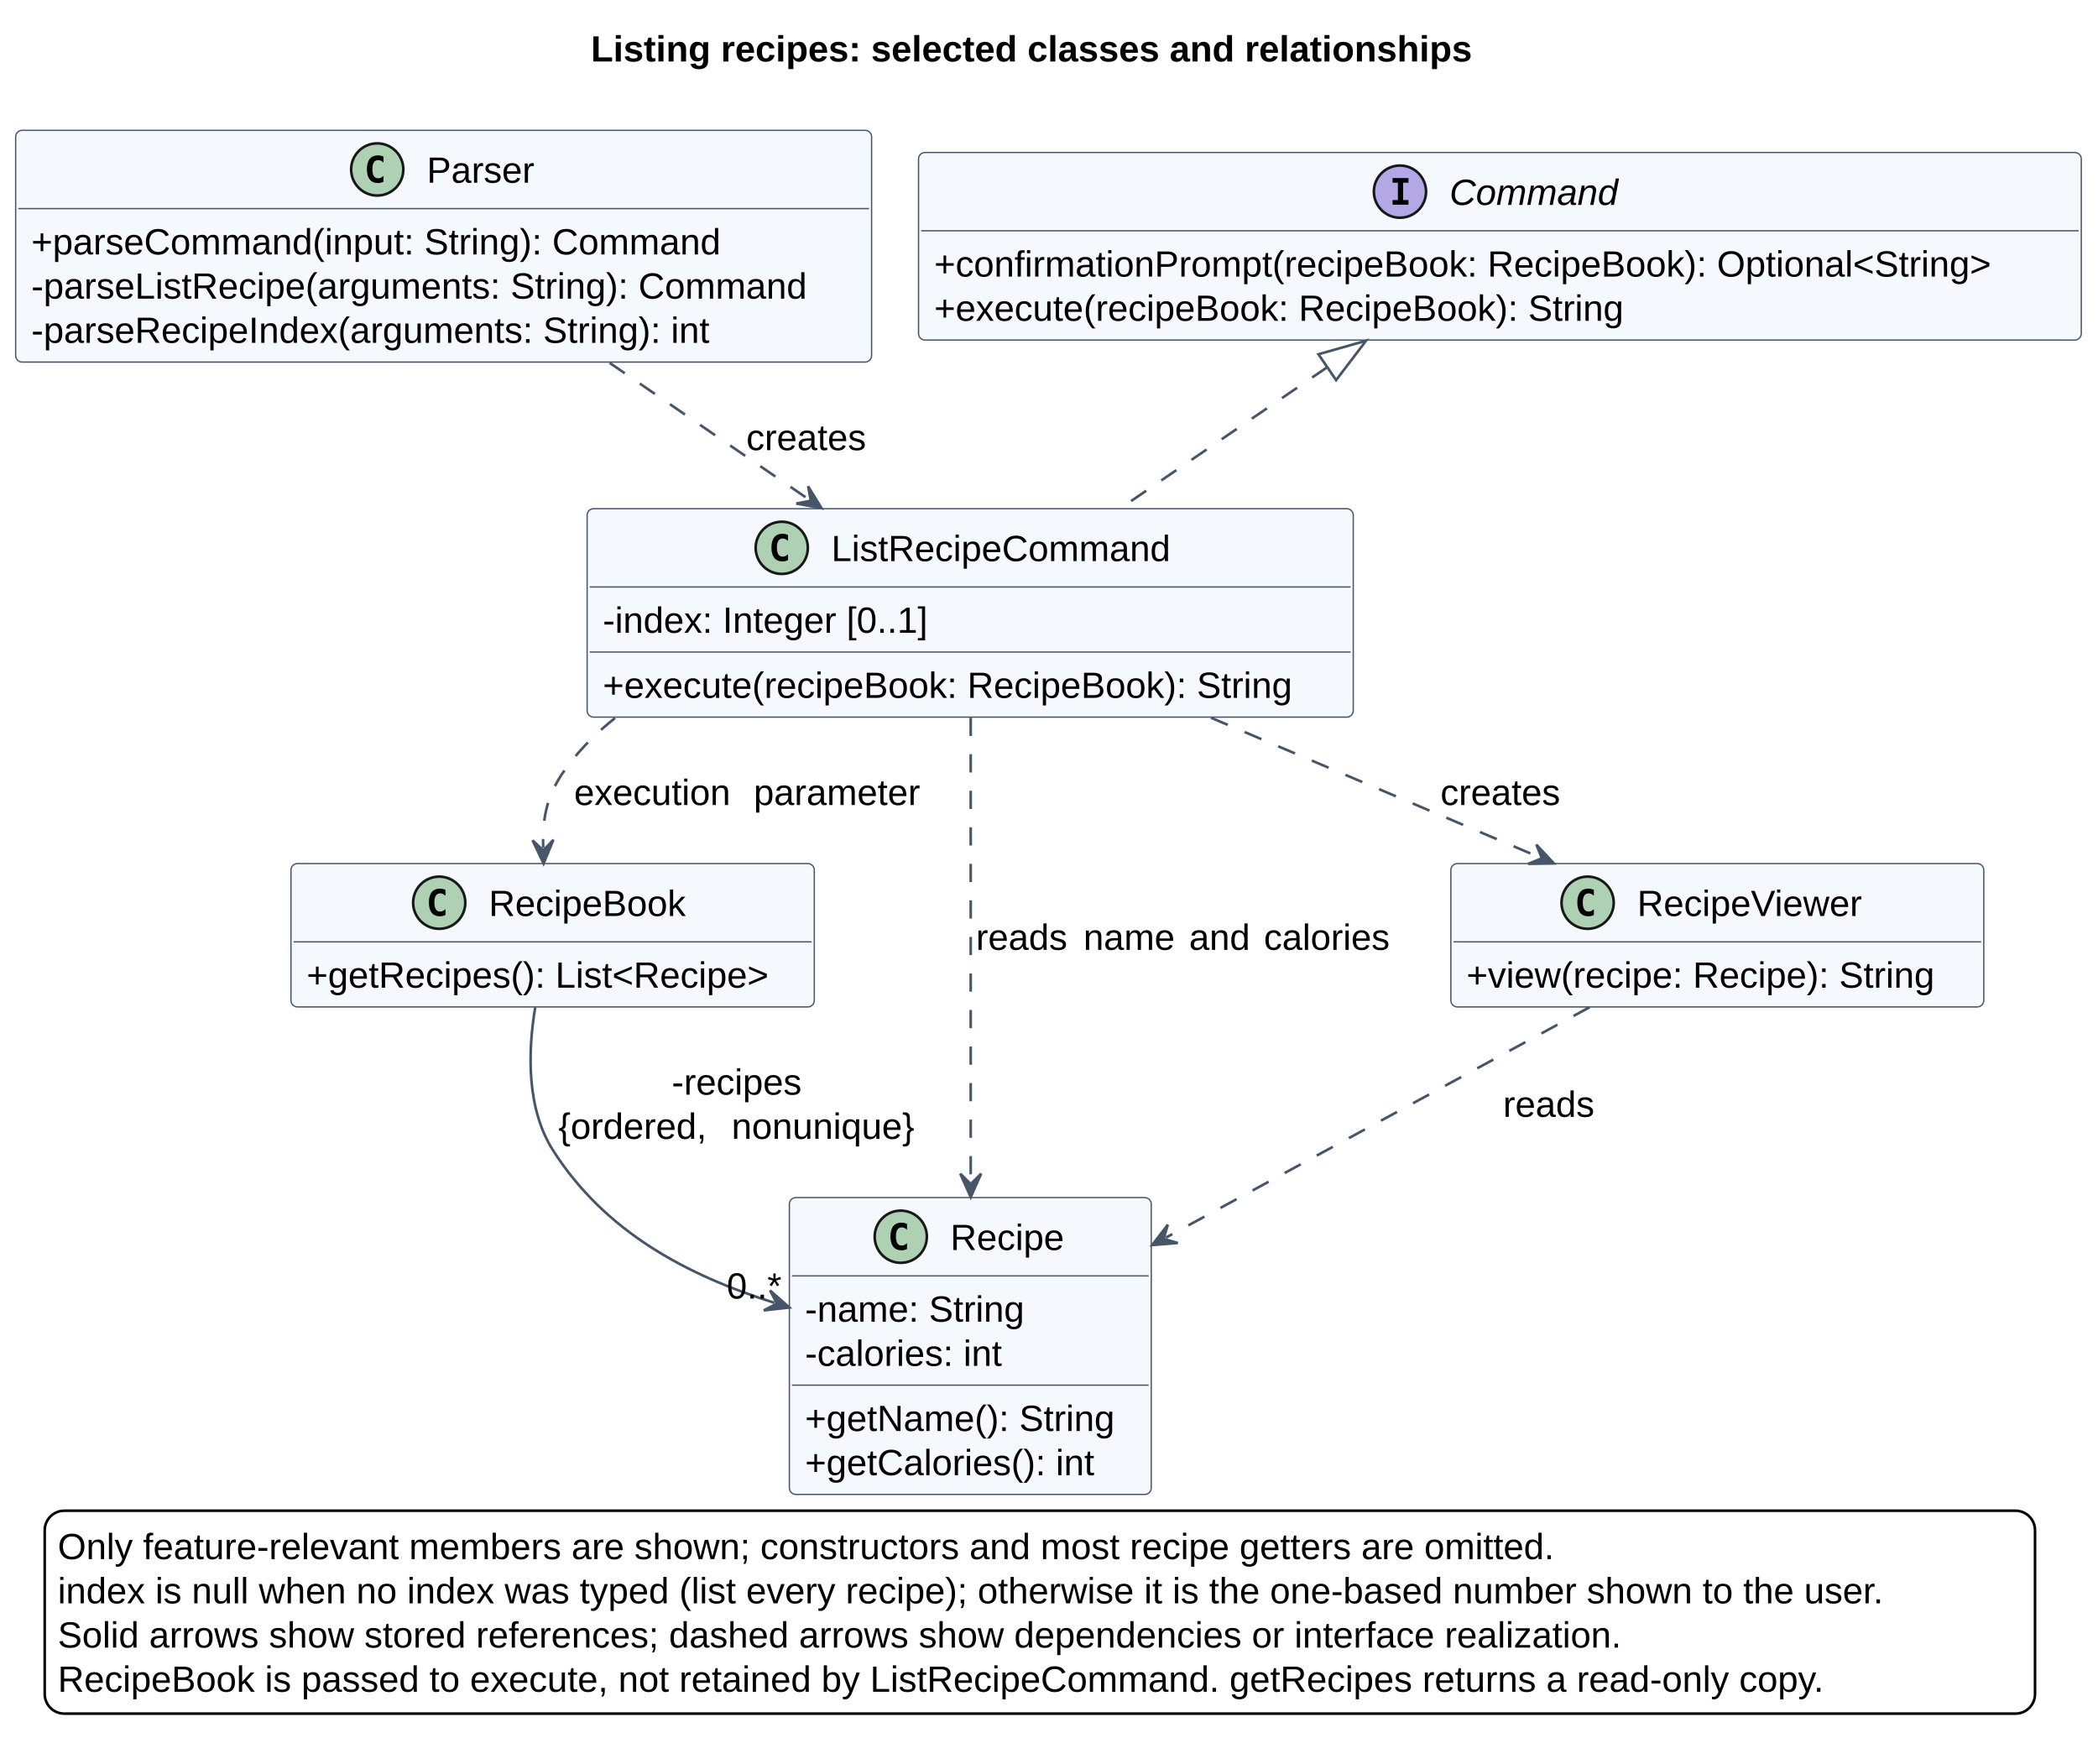
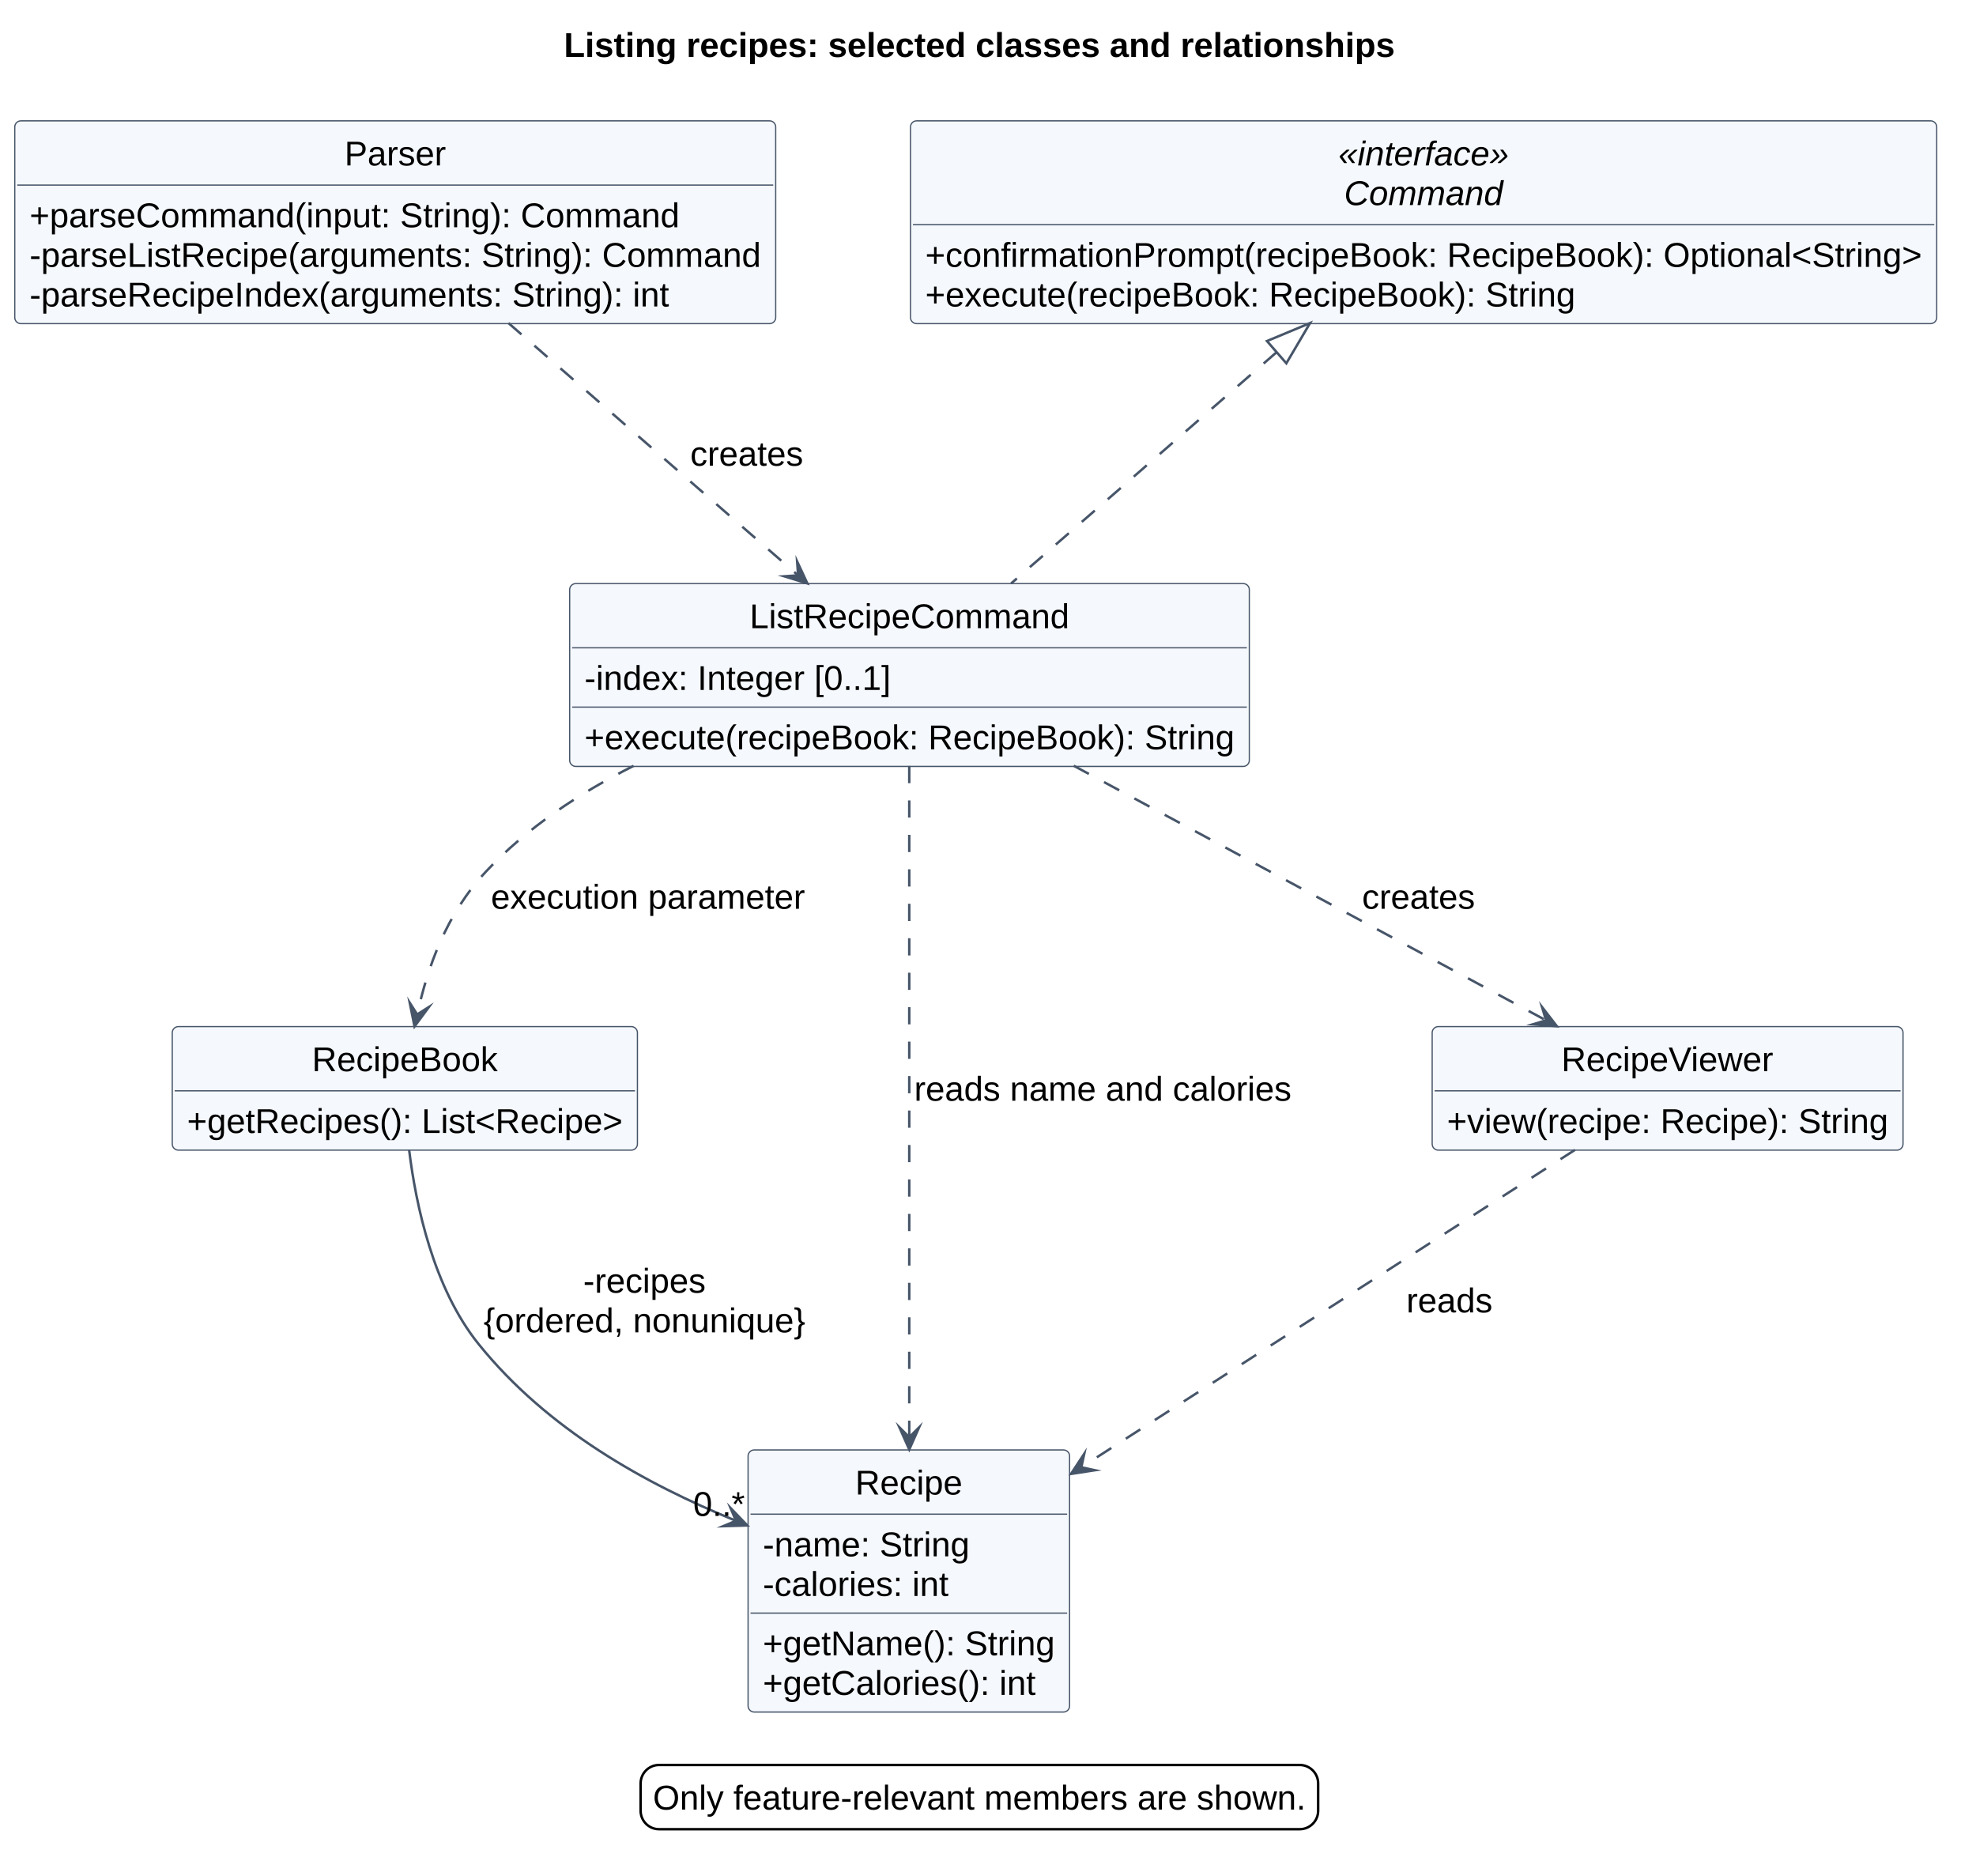
- <svg xmlns="http://www.w3.org/2000/svg" contentStyleType="text/css" data-diagram-type="CLASS" height="676px" preserveAspectRatio="none" style="width:804px;height:676px;background:#FFFFFF;" version="1.1" viewBox="0 0 804 676" width="804px" zoomAndPan="magnify">
+ <svg xmlns="http://www.w3.org/2000/svg" version="1.1" data-diagram-type="CLASS" style="width:803px;height:762px;background:#FFFFFF;" width="803px" height="762px" viewBox="0 0 803 762" zoomAndPan="magnify" preserveAspectRatio="none" contentStyleType="text/css">
  <defs />
-   <g>
-     <g class="title" data-source-line="4">
-       <text fill="#000000" font-family="Arial" font-size="14" font-weight="bold" lengthAdjust="spacing" textLength="344.101" x="226.45" y="23.562">Listing recipes: selected classes and relationships</text>
+   <g font-family="sans-serif" lengthAdjust="spacing">
+     <g class="title" data-source-line="5">
+       <text x="229.156" y="23.132" fill="#000" font-size="14" textLength="337.688" font-weight="700" font-family="Arial">Listing recipes: selected classes and relationships</text>
    </g>
-     <g class="entity" data-entity="Parser" data-source-line="10" data-uid="ent0002" id="entity_Parser">
-       <rect fill="#F5F8FC" height="88.818" rx="2.5" ry="2.5" style="stroke:#475569;stroke-width:0.5;" width="328.019" x="6" y="49.94" />
-       <ellipse cx="144.561" cy="64.939" fill="#ADD1B2" rx="10" ry="10" style="stroke:#181818;stroke-width:1;" />
-       <path d="M146.952,69.643 Q146.468,69.893 145.936,70.018 Q145.421,70.143 144.843,70.143 Q142.78,70.143 141.686,68.783 Q140.608,67.424 140.608,64.846 Q140.608,62.268 141.686,60.908 Q142.78,59.549 144.843,59.549 Q145.421,59.549 145.952,59.674 Q146.483,59.799 146.952,60.033 L146.952,62.283 Q146.436,61.799 145.936,61.58 Q145.452,61.361 144.936,61.361 Q143.827,61.361 143.265,62.236 Q142.702,63.111 142.702,64.846 Q142.702,66.564 143.265,67.455 Q143.827,68.33 144.936,68.33 Q145.452,68.33 145.936,68.111 Q146.436,67.877 146.952,67.408 L146.952,69.643 Z " fill="#000000" />
-       <text fill="#000000" font-family="Arial" font-size="14" lengthAdjust="spacing" textLength="42.895" x="163.561" y="70.032">Parser</text>
-       <line style="stroke:#475569;stroke-width:0.5;" x1="7" x2="333.019" y1="79.939" y2="79.939" />
-       <text fill="#000000" font-family="Arial" font-size="14" lengthAdjust="spacing" textLength="280.554" x="12" y="97.502">+parseCommand(input: String): Command</text>
-       <text fill="#000000" font-family="Arial" font-size="14" lengthAdjust="spacing" textLength="316.019" x="12" y="114.441">-parseListRecipe(arguments: String): Command</text>
-       <text fill="#000000" font-family="Arial" font-size="14" lengthAdjust="spacing" textLength="277.539" x="12" y="131.381">-parseRecipeIndex(arguments: String): int</text>
+     <g class="entity" data-qualified-name="Parser" id="ent0001" data-source-line="11">
+       <rect x="6" y="49.099" width="309.227" height="82.395" fill="#F5F8FC" style="stroke:#475569;stroke-width:0.5;" rx="2.5" ry="2.5" />
+       <text x="139.996" y="67.23" fill="#000" font-size="14" textLength="41.234" font-family="Arial">Parser</text>
+       <line x1="7" y1="75.197" x2="314.227" y2="75.197" style="stroke:#475569;stroke-width:0.5;" />
+       <text x="12" y="92.329" fill="#000" font-size="14" textLength="264.168" font-family="Arial">+parseCommand(input: String): Command</text>
+       <text x="12" y="108.428" fill="#000" font-size="14" textLength="297.227" font-family="Arial">-parseListRecipe(arguments: String): Command</text>
+       <text x="12" y="124.526" fill="#000" font-size="14" textLength="259.896" font-family="Arial">-parseRecipeIndex(arguments: String): int</text>
    </g>
-     <g class="entity" data-entity="Command" data-source-line="15" data-uid="ent0003" id="entity_Command">
-       <rect fill="#F5F8FC" height="71.879" rx="2.5" ry="2.5" style="stroke:#475569;stroke-width:0.5;" width="445.597" x="352" y="58.44" />
-       <ellipse cx="536.499" cy="73.439" fill="#B4A7E5" rx="10" ry="10" style="stroke:#181818;stroke-width:1;" />
-       <path d="M533.671,70.018 L533.671,68.236 L539.749,68.236 L539.749,70.018 L537.718,70.018 L537.718,76.658 L539.749,76.658 L539.749,78.439 L533.671,78.439 L533.671,76.658 L535.702,76.658 L535.702,70.018 L533.671,70.018 Z " fill="#000000" />
-       <text fill="#000000" font-family="Arial" font-size="14" font-style="italic" lengthAdjust="spacing" textLength="68.599" x="555.499" y="78.532">Command</text>
-       <line style="stroke:#475569;stroke-width:0.5;" x1="353" x2="796.597" y1="88.439" y2="88.439" />
-       <text fill="#000000" font-family="Arial" font-size="14" lengthAdjust="spacing" textLength="433.597" x="358" y="106.002">+confirmationPrompt(recipeBook: RecipeBook): Optional&lt;String&gt;</text>
-       <text fill="#000000" font-family="Arial" font-size="14" lengthAdjust="spacing" textLength="281.6" x="358" y="122.941">+execute(recipeBook: RecipeBook): String</text>
+     <g class="entity" data-qualified-name="Command" id="ent0002" data-source-line="16">
+       <rect x="370" y="49.099" width="417.036" height="82.395" fill="#F5F8FC" style="stroke:#475569;stroke-width:0.5;" rx="2.5" ry="2.5" />
+       <text x="543.884" y="67.23" fill="#000" font-size="14" textLength="69.269" font-style="italic" font-family="Arial">«interface»</text>
+       <text x="546.229" y="83.329" fill="#000" font-size="14" textLength="64.579" font-style="italic" font-family="Arial">Command</text>
+       <line x1="371" y1="91.296" x2="786.036" y2="91.296" style="stroke:#475569;stroke-width:0.5;" />
+       <text x="376" y="108.428" fill="#000" font-size="14" textLength="405.036" font-family="Arial">+confirmationPrompt(recipeBook: RecipeBook): Optional&lt;String&gt;</text>
+       <text x="376" y="124.526" fill="#000" font-size="14" textLength="264.195" font-family="Arial">+execute(recipeBook: RecipeBook): String</text>
    </g>
-     <g class="entity" data-entity="ListRecipeCommand" data-source-line="19" data-uid="ent0004" id="entity_ListRecipeCommand">
-       <rect fill="#F5F8FC" height="79.879" rx="2.5" ry="2.5" style="stroke:#475569;stroke-width:0.5;" width="293.6" x="225" y="194.94" />
-       <ellipse cx="299.587" cy="209.94" fill="#ADD1B2" rx="10" ry="10" style="stroke:#181818;stroke-width:1;" />
-       <path d="M301.978,214.643 Q301.494,214.893 300.962,215.018 Q300.447,215.143 299.869,215.143 Q297.806,215.143 296.712,213.783 Q295.634,212.424 295.634,209.846 Q295.634,207.268 296.712,205.908 Q297.806,204.549 299.869,204.549 Q300.447,204.549 300.978,204.674 Q301.509,204.799 301.978,205.033 L301.978,207.283 Q301.462,206.799 300.962,206.58 Q300.478,206.361 299.962,206.361 Q298.853,206.361 298.291,207.236 Q297.728,208.111 297.728,209.846 Q297.728,211.565 298.291,212.455 Q298.853,213.33 299.962,213.33 Q300.478,213.33 300.962,213.111 Q301.462,212.877 301.978,212.408 L301.978,214.643 Z " fill="#000000" />
-       <text fill="#000000" font-family="Arial" font-size="14" lengthAdjust="spacing" textLength="136.425" x="318.587" y="215.032">ListRecipeCommand</text>
-       <line style="stroke:#475569;stroke-width:0.5;" x1="226" x2="517.6" y1="224.94" y2="224.94" />
-       <text fill="#000000" font-family="Arial" font-size="14" lengthAdjust="spacing" textLength="133.984" x="231" y="242.502">-index: Integer [0..1]</text>
-       <line style="stroke:#475569;stroke-width:0.5;" x1="226" x2="517.6" y1="249.879" y2="249.879" />
-       <text fill="#000000" font-family="Arial" font-size="14" lengthAdjust="spacing" textLength="281.6" x="231" y="267.441">+execute(recipeBook: RecipeBook): String</text>
+     <g class="entity" data-qualified-name="ListRecipeCommand" id="ent0003" data-source-line="20">
+       <rect x="231.5" y="237.099" width="276.195" height="74.296" fill="#F5F8FC" style="stroke:#475569;stroke-width:0.5;" rx="2.5" ry="2.5" />
+       <text x="304.625" y="255.23" fill="#000" font-size="14" textLength="129.944" font-family="Arial">ListRecipeCommand</text>
+       <line x1="232.5" y1="263.197" x2="506.695" y2="263.197" style="stroke:#475569;stroke-width:0.5;" />
+       <text x="237.5" y="280.329" fill="#000" font-size="14" textLength="124.517" font-family="Arial">-index: Integer [0..1]</text>
+       <line x1="232.5" y1="287.296" x2="506.695" y2="287.296" style="stroke:#475569;stroke-width:0.5;" />
+       <text x="237.5" y="304.428" fill="#000" font-size="14" textLength="264.195" font-family="Arial">+execute(recipeBook: RecipeBook): String</text>
    </g>
-     <g class="entity" data-entity="RecipeBook" data-source-line="23" data-uid="ent0005" id="entity_RecipeBook">
-       <rect fill="#F5F8FC" height="54.94" rx="2.5" ry="2.5" style="stroke:#475569;stroke-width:0.5;" width="200.556" x="111.5" y="330.94" />
-       <ellipse cx="168.314" cy="345.94" fill="#ADD1B2" rx="10" ry="10" style="stroke:#181818;stroke-width:1;" />
-       <path d="M170.705,350.643 Q170.22,350.893 169.689,351.018 Q169.173,351.143 168.595,351.143 Q166.533,351.143 165.439,349.783 Q164.361,348.424 164.361,345.846 Q164.361,343.268 165.439,341.908 Q166.533,340.549 168.595,340.549 Q169.173,340.549 169.705,340.674 Q170.236,340.799 170.705,341.033 L170.705,343.283 Q170.189,342.799 169.689,342.58 Q169.205,342.361 168.689,342.361 Q167.58,342.361 167.017,343.236 Q166.455,344.111 166.455,345.846 Q166.455,347.565 167.017,348.455 Q167.58,349.33 168.689,349.33 Q169.205,349.33 169.689,349.111 Q170.189,348.877 170.705,348.408 L170.705,350.643 Z " fill="#000000" />
-       <text fill="#000000" font-family="Arial" font-size="14" lengthAdjust="spacing" textLength="78.928" x="187.314" y="351.032">RecipeBook</text>
-       <line style="stroke:#475569;stroke-width:0.5;" x1="112.5" x2="311.056" y1="360.94" y2="360.94" />
-       <text fill="#000000" font-family="Arial" font-size="14" lengthAdjust="spacing" textLength="188.556" x="117.5" y="378.502">+getRecipes(): List&lt;Recipe&gt;</text>
+     <g class="entity" data-qualified-name="RecipeBook" id="ent0004" data-source-line="24">
+       <rect x="70" y="417.099" width="189.037" height="50.197" fill="#F5F8FC" style="stroke:#475569;stroke-width:0.5;" rx="2.5" ry="2.5" />
+       <text x="126.774" y="435.23" fill="#000" font-size="14" textLength="75.489" font-family="Arial">RecipeBook</text>
+       <line x1="71" y1="443.197" x2="258.037" y2="443.197" style="stroke:#475569;stroke-width:0.5;" />
+       <text x="76" y="460.329" fill="#000" font-size="14" textLength="177.037" font-family="Arial">+getRecipes(): List&lt;Recipe&gt;</text>
    </g>
-     <g class="entity" data-entity="Recipe" data-source-line="26" data-uid="ent0006" id="entity_Recipe">
-       <rect fill="#F5F8FC" height="113.758" rx="2.5" ry="2.5" style="stroke:#475569;stroke-width:0.5;" width="138.69" x="302.5" y="458.94" />
-       <ellipse cx="345.198" cy="473.94" fill="#ADD1B2" rx="10" ry="10" style="stroke:#181818;stroke-width:1;" />
-       <path d="M347.588,478.643 Q347.104,478.893 346.573,479.018 Q346.057,479.143 345.479,479.143 Q343.416,479.143 342.323,477.783 Q341.245,476.424 341.245,473.846 Q341.245,471.268 342.323,469.908 Q343.416,468.549 345.479,468.549 Q346.057,468.549 346.588,468.674 Q347.12,468.799 347.588,469.033 L347.588,471.283 Q347.073,470.799 346.573,470.58 Q346.088,470.361 345.573,470.361 Q344.463,470.361 343.901,471.236 Q343.338,472.111 343.338,473.846 Q343.338,475.565 343.901,476.455 Q344.463,477.33 345.573,477.33 Q346.088,477.33 346.573,477.111 Q347.073,476.877 347.588,476.408 L347.588,478.643 Z " fill="#000000" />
-       <text fill="#000000" font-family="Arial" font-size="14" lengthAdjust="spacing" textLength="45.295" x="364.198" y="479.032">Recipe</text>
-       <line style="stroke:#475569;stroke-width:0.5;" x1="303.5" x2="440.19" y1="488.94" y2="488.94" />
-       <text fill="#000000" font-family="Arial" font-size="14" lengthAdjust="spacing" textLength="90.05" x="308.5" y="506.502">-name: String</text>
-       <text fill="#000000" font-family="Arial" font-size="14" lengthAdjust="spacing" textLength="82.51" x="308.5" y="523.441">-calories: int</text>
-       <line style="stroke:#475569;stroke-width:0.5;" x1="303.5" x2="440.19" y1="530.818" y2="530.818" />
-       <text fill="#000000" font-family="Arial" font-size="14" lengthAdjust="spacing" textLength="126.69" x="308.5" y="548.381">+getName(): String</text>
-       <text fill="#000000" font-family="Arial" font-size="14" lengthAdjust="spacing" textLength="119.103" x="308.5" y="565.32">+getCalories(): int</text>
+     <g class="entity" data-qualified-name="Recipe" id="ent0005" data-source-line="27">
+       <rect x="304" y="589.099" width="130.658" height="106.493" fill="#F5F8FC" style="stroke:#475569;stroke-width:0.5;" rx="2.5" ry="2.5" />
+       <text x="347.54" y="607.23" fill="#000" font-size="14" textLength="43.579" font-family="Arial">Recipe</text>
+       <line x1="305" y1="615.197" x2="433.658" y2="615.197" style="stroke:#475569;stroke-width:0.5;" />
+       <text x="310" y="632.329" fill="#000" font-size="14" textLength="84.034" font-family="Arial">-name: String</text>
+       <text x="310" y="648.428" fill="#000" font-size="14" textLength="75.469" font-family="Arial">-calories: int</text>
+       <line x1="305" y1="655.395" x2="433.658" y2="655.395" style="stroke:#475569;stroke-width:0.5;" />
+       <text x="310" y="672.526" fill="#000" font-size="14" textLength="118.658" font-family="Arial">+getName(): String</text>
+       <text x="310" y="688.625" fill="#000" font-size="14" textLength="110.879" font-family="Arial">+getCalories(): int</text>
    </g>
-     <g class="entity" data-entity="RecipeViewer" data-source-line="32" data-uid="ent0007" id="entity_RecipeViewer">
-       <rect fill="#F5F8FC" height="54.94" rx="2.5" ry="2.5" style="stroke:#475569;stroke-width:0.5;" width="204.227" x="556" y="330.94" />
-       <ellipse cx="608.415" cy="345.94" fill="#ADD1B2" rx="10" ry="10" style="stroke:#181818;stroke-width:1;" />
-       <path d="M610.806,350.643 Q610.321,350.893 609.79,351.018 Q609.274,351.143 608.696,351.143 Q606.634,351.143 605.54,349.783 Q604.462,348.424 604.462,345.846 Q604.462,343.268 605.54,341.908 Q606.634,340.549 608.696,340.549 Q609.274,340.549 609.806,340.674 Q610.337,340.799 610.806,341.033 L610.806,343.283 Q610.29,342.799 609.79,342.58 Q609.306,342.361 608.79,342.361 Q607.681,342.361 607.118,343.236 Q606.556,344.111 606.556,345.846 Q606.556,347.565 607.118,348.455 Q607.681,349.33 608.79,349.33 Q609.306,349.33 609.79,349.111 Q610.29,348.877 610.806,348.408 L610.806,350.643 Z " fill="#000000" />
-       <text fill="#000000" font-family="Arial" font-size="14" lengthAdjust="spacing" textLength="91.397" x="627.415" y="351.032">RecipeViewer</text>
-       <line style="stroke:#475569;stroke-width:0.5;" x1="557" x2="759.227" y1="360.94" y2="360.94" />
-       <text fill="#000000" font-family="Arial" font-size="14" lengthAdjust="spacing" textLength="192.227" x="562" y="378.502">+view(recipe: Recipe): String</text>
+     <g class="entity" data-qualified-name="RecipeViewer" id="ent0006" data-source-line="33">
+       <rect x="582" y="417.099" width="191.348" height="50.197" fill="#F5F8FC" style="stroke:#475569;stroke-width:0.5;" rx="2.5" ry="2.5" />
+       <text x="634.488" y="435.23" fill="#000" font-size="14" textLength="86.372" font-family="Arial">RecipeViewer</text>
+       <line x1="583" y1="443.197" x2="772.348" y2="443.197" style="stroke:#475569;stroke-width:0.5;" />
+       <text x="588" y="460.329" fill="#000" font-size="14" textLength="179.348" font-family="Arial">+view(recipe: Recipe): String</text>
    </g>
-     <g class="link" data-entity-1="Parser" data-entity-2="ListRecipeCommand" data-uid="lnk8" id="link_Parser_ListRecipeCommand">
-       <polygon fill="#475569" points="314.841,194.749,309.68,186.361,310.717,191.921,305.156,192.958,314.841,194.749" style="stroke:#475569;stroke-width:1;" />
-       <path d="M233.637,139.072 C259.657,156.912 284.58,174 309.893,191.356" fill="none" style="stroke:#475569;stroke-width:1;stroke-dasharray:7,7;" />
-       <text fill="#000000" font-family="Arial" font-size="14" lengthAdjust="spacing" textLength="49.424" x="286" y="172.502">creates</text>
+     <g class="link" data-entity-1="ent0001" data-entity-2="ent0003" id="lnk7" data-link-type="dependency">
+       <polygon points="328.098,237.045,323.938,228.118,324.327,233.762,318.684,234.151,328.098,237.045" fill="#475569" style="stroke:#475569;stroke-width:1;stroke-linejoin:miter;stroke-miterlimit:10;" />
+       <path d="M206.625,131.265 C242.929,162.879 289.301,203.261 324.327,233.762" style="stroke:#475569;stroke-width:1;stroke-dasharray:7,7;" fill="none" />
+       <text x="280.5" y="189.23" fill="#000" font-size="14" textLength="45.91" font-family="Arial">creates</text>
    </g>
-     <g class="link" data-entity-1="Command" data-entity-2="ListRecipeCommand" data-uid="lnk10" id="link_Command_ListRecipeCommand">
-       <polygon fill="none" points="523.512,130.568,505.262,135.756,512.025,145.669,523.512,130.568" style="stroke:#475569;stroke-width:1;" />
-       <path d="M508.643,140.713 C479.982,160.267 459.098,174.516 429.521,194.695" fill="none" style="stroke:#475569;stroke-width:1;stroke-dasharray:7,7;" />
+     <g class="link" data-entity-1="ent0002" data-entity-2="ent0003" id="lnk9" data-link-type="extension">
+       <polygon points="532.375,131.265,514.861,138.561,522.741,147.61,532.375,131.265" fill="none" style="stroke:#475569;stroke-width:1;stroke-linejoin:miter;stroke-miterlimit:10;" />
+       <path d="M518.801,143.085 C482.497,174.699 445.928,206.544 410.902,237.045" style="stroke:#475569;stroke-width:1;stroke-dasharray:7,7;" fill="none" />
    </g>
-     <g class="link" data-entity-1="ListRecipeCommand" data-entity-2="RecipeBook" data-uid="lnk11" id="link_ListRecipeCommand_RecipeBook">
-       <polygon fill="#475569" points="208.316,330.916,212.078,321.814,208.185,325.918,204.081,322.024,208.316,330.916" style="stroke:#475569;stroke-width:1;" />
-       <path d="M235.687,275.175 C229.105,280.376 223.12,286.267 218,292.94 C209.853,303.557 207.826,312.242 208.158,324.918" fill="none" style="stroke:#475569;stroke-width:1;stroke-dasharray:7,7;" />
-       <text fill="#000000" font-family="Arial" font-size="14" lengthAdjust="spacing" textLength="64.88" x="220" y="308.502">execution</text>
-       <text fill="#000000" font-family="Arial" font-size="14" lengthAdjust="spacing" textLength="3.938" x="284.88" y="308.502"> </text>
-       <text fill="#000000" font-family="Arial" font-size="14" lengthAdjust="spacing" textLength="68.004" x="288.817" y="308.502">parameter</text>
+     <g class="link" data-entity-1="ent0003" data-entity-2="ent0004" id="lnk10" data-link-type="dependency">
+       <polygon points="168.45,417.039,174.307,409.121,169.535,412.158,166.498,407.386,168.45,417.039" fill="#475569" style="stroke:#475569;stroke-width:1;stroke-linejoin:miter;stroke-miterlimit:10;" />
+       <path d="M257.477,311.169 C235.475,322.232 214.1,336.33 197.5,354.099 C181.179,371.569 173.784,393.037 169.535,412.158" style="stroke:#475569;stroke-width:1;stroke-dasharray:7,7;" fill="none" />
+       <text x="199.5" y="369.23" fill="#000" font-size="14" textLength="59.931" font-family="Arial">execution</text>
+       <text x="259.431" y="369.23" fill="#000" font-size="14" font-family="Arial"> </text>
+       <text x="263.32" y="369.23" fill="#000" font-size="14" textLength="63.807" font-family="Arial">parameter</text>
    </g>
-     <g class="link" data-entity-1="ListRecipeCommand" data-entity-2="RecipeViewer" data-uid="lnk12" id="link_ListRecipeCommand_RecipeViewer">
-       <polygon fill="#475569" points="595.482,330.88,588.762,323.68,590.88,328.925,585.634,331.043,595.482,330.88" style="stroke:#475569;stroke-width:1;" />
-       <path d="M464.067,275.052 C507.013,293.296 551.487,312.19 589.96,328.534" fill="none" style="stroke:#475569;stroke-width:1;stroke-dasharray:7,7;" />
-       <text fill="#000000" font-family="Arial" font-size="14" lengthAdjust="spacing" textLength="49.424" x="552" y="308.502">creates</text>
+     <g class="link" data-entity-1="ent0003" data-entity-2="ent0006" id="lnk11" data-link-type="dependency">
+       <polygon points="632.673,416.939,626.648,409.147,628.272,414.566,622.853,416.19,632.673,416.939" fill="#475569" style="stroke:#475569;stroke-width:1;stroke-linejoin:miter;stroke-miterlimit:10;" />
+       <path d="M436.331,311.118 C495.778,343.158 576.662,386.751 628.272,414.566" style="stroke:#475569;stroke-width:1;stroke-dasharray:7,7;" fill="none" />
+       <text x="553.5" y="369.23" fill="#000" font-size="14" textLength="45.91" font-family="Arial">creates</text>
    </g>
-     <g class="link" data-entity-1="ListRecipeCommand" data-entity-2="Recipe" data-uid="lnk13" id="link_ListRecipeCommand_Recipe">
-       <polygon fill="#475569" points="372,458.764,376,449.764,372,453.764,368,449.764,372,458.764" style="stroke:#475569;stroke-width:1;" />
-       <path d="M372,275.027 C372,322.868 372,398.225 372,452.764" fill="none" style="stroke:#475569;stroke-width:1;stroke-dasharray:7,7;" />
-       <text fill="#000000" font-family="Arial" font-size="14" lengthAdjust="spacing" textLength="37.256" x="374" y="364.002">reads</text>
-       <text fill="#000000" font-family="Arial" font-size="14" lengthAdjust="spacing" textLength="3.938" x="411.256" y="364.002"> </text>
-       <text fill="#000000" font-family="Arial" font-size="14" lengthAdjust="spacing" textLength="36.559" x="415.193" y="364.002">name</text>
-       <text fill="#000000" font-family="Arial" font-size="14" lengthAdjust="spacing" textLength="3.938" x="451.752" y="364.002"> </text>
-       <text fill="#000000" font-family="Arial" font-size="14" lengthAdjust="spacing" textLength="24.705" x="455.69" y="364.002">and</text>
-       <text fill="#000000" font-family="Arial" font-size="14" lengthAdjust="spacing" textLength="3.938" x="480.394" y="364.002"> </text>
-       <text fill="#000000" font-family="Arial" font-size="14" lengthAdjust="spacing" textLength="51.857" x="484.332" y="364.002">calories</text>
+     <g class="link" data-entity-1="ent0003" data-entity-2="ent0005" id="lnk12" data-link-type="dependency">
+       <polygon points="369.5,588.928,373.5,579.928,369.5,583.928,365.5,579.928,369.5,588.928" fill="#475569" style="stroke:#475569;stroke-width:1;stroke-linejoin:miter;stroke-miterlimit:10;" />
+       <path d="M369.5,311.194 C369.5,376.298 369.5,508.602 369.5,583.928" style="stroke:#475569;stroke-width:1;stroke-dasharray:7,7;" fill="none" />
+       <text x="371.5" y="447.23" fill="#000" font-size="14" textLength="35.021" font-family="Arial">reads</text>
+       <text x="406.521" y="447.23" fill="#000" font-size="14" font-family="Arial"> </text>
+       <text x="410.41" y="447.23" fill="#000" font-size="14" textLength="35.021" font-family="Arial">name</text>
+       <text x="445.431" y="447.23" fill="#000" font-size="14" font-family="Arial"> </text>
+       <text x="449.32" y="447.23" fill="#000" font-size="14" textLength="23.358" font-family="Arial">and</text>
+       <text x="472.679" y="447.23" fill="#000" font-size="14" font-family="Arial"> </text>
+       <text x="476.568" y="447.23" fill="#000" font-size="14" textLength="48.241" font-family="Arial">calories</text>
    </g>
-     <g class="link" data-entity-1="RecipeBook" data-entity-2="Recipe" data-uid="lnk14" id="link_RecipeBook_Recipe">
-       <polygon fill="#475569" points="302.497,501.068,295.117,494.546,297.729,499.564,292.711,502.175,302.497,501.068" style="stroke:#475569;stroke-width:1;" />
-       <path d="M205.105,386.064 C202.274,403.061 201.712,424.846 212,440.94 C232.029,472.269 263.364,488.724 296.775,499.263" fill="none" style="stroke:#475569;stroke-width:1;" />
-       <text fill="#000000" font-family="Arial" font-size="14" lengthAdjust="spacing" textLength="55.385" x="257.408" y="419.502">-recipes</text>
-       <text fill="#000000" font-family="Arial" font-size="14" lengthAdjust="spacing" textLength="62.405" x="214" y="436.441">{ordered,</text>
-       <text fill="#000000" font-family="Arial" font-size="14" lengthAdjust="spacing" textLength="3.938" x="276.405" y="436.441"> </text>
-       <text fill="#000000" font-family="Arial" font-size="14" lengthAdjust="spacing" textLength="75.858" x="280.343" y="436.441">nonunique}</text>
-       <text fill="#000000" font-family="Arial" font-size="14" lengthAdjust="spacing" textLength="23.912" x="278.497" y="497.631">0..*</text>
+     <g class="link" data-entity-1="ent0004" data-entity-2="ent0005" id="lnk13" data-link-type="dependency">
+       <polygon points="303.689,619.79,296.872,612.682,299.061,617.898,293.845,620.087,303.689,619.79" fill="#475569" style="stroke:#475569;stroke-width:1;stroke-linejoin:miter;stroke-miterlimit:10;" />
+       <path d="M166.256,467.182 C169.023,489.751 176.149,523.333 194.5,546.099 C222.487,580.818 262.076,602.778 299.061,617.898" style="stroke:#475569;stroke-width:1;" fill="none" />
+       <text x="236.996" y="525.23" fill="#000" font-size="14" textLength="49.793" font-family="Arial">-recipes</text>
+       <text x="196.5" y="541.329" fill="#000" font-size="14" textLength="56.82" font-family="Arial">{ordered,</text>
+       <text x="253.32" y="541.329" fill="#000" font-size="14" font-family="Arial"> </text>
+       <text x="257.21" y="541.329" fill="#000" font-size="14" textLength="70.075" font-family="Arial">nonunique}</text>
+       <text x="281.689" y="615.922" fill="#000" font-size="14" textLength="21.014" font-family="Arial">0..*</text>
    </g>
-     <g class="link" data-entity-1="RecipeViewer" data-entity-2="Recipe" data-uid="lnk15" id="link_RecipeViewer_Recipe">
-       <polygon fill="#475569" points="441.538,477.131,451.356,476.346,445.931,474.743,447.535,469.318,441.538,477.131" style="stroke:#475569;stroke-width:1;" />
-       <path d="M609.16,385.994 C563.053,411.063 498.706,446.048 446.81,474.265" fill="none" style="stroke:#475569;stroke-width:1;stroke-dasharray:7,7;" />
-       <text fill="#000000" font-family="Arial" font-size="14" lengthAdjust="spacing" textLength="37.256" x="576" y="428.002">reads</text>
+     <g class="link" data-entity-1="ent0006" data-entity-2="ent0005" id="lnk14" data-link-type="dependency">
+       <polygon points="435.222,598.849,444.955,597.347,439.428,596.145,440.629,590.617,435.222,598.849" fill="#475569" style="stroke:#475569;stroke-width:1;stroke-linejoin:miter;stroke-miterlimit:10;" />
+       <path d="M640.041,467.179 C589.22,499.85 501.828,556.031 439.428,596.145" style="stroke:#475569;stroke-width:1;stroke-dasharray:7,7;" fill="none" />
+       <text x="571.5" y="533.23" fill="#000" font-size="14" textLength="35.021" font-family="Arial">reads</text>
    </g>
-     <g class="legend" data-source-line="45">
-       <rect fill="none" height="77.758" rx="7.5" ry="7.5" style="stroke:#000000;stroke-width:1;" width="762.732" x="17.134" y="578.939" />
-       <text fill="#000000" font-family="Arial" font-size="14" lengthAdjust="spacing" textLength="617.148" x="22.134" y="597.502">Only feature-relevant members are shown; constructors and most recipe getters are omitted.</text>
-       <text fill="#000000" font-family="Arial" font-size="14" lengthAdjust="spacing" textLength="752.732" x="22.134" y="614.441">index is null when no index was typed (list every recipe); otherwise it is the one-based number shown to the user.</text>
-       <text fill="#000000" font-family="Arial" font-size="14" lengthAdjust="spacing" textLength="644.396" x="22.134" y="631.381">Solid arrows show stored references; dashed arrows show dependencies or interface realization.</text>
-       <text fill="#000000" font-family="Arial" font-size="14" lengthAdjust="spacing" textLength="721.444" x="22.134" y="648.32">RecipeBook is passed to execute, not retained by ListRecipeCommand. getRecipes returns a read-only copy.</text>
+     <g class="legend" data-source-line="46">
+       <rect x="260.332" y="717.099" width="275.337" height="26.099" fill="none" style="stroke:#000;stroke-width:1;" rx="7.5" ry="7.5" />
+       <text x="265.332" y="735.23" fill="#000" font-size="14" textLength="265.337" font-family="Arial">Only feature-relevant members are shown.</text>
    </g>
  </g>
</svg>
